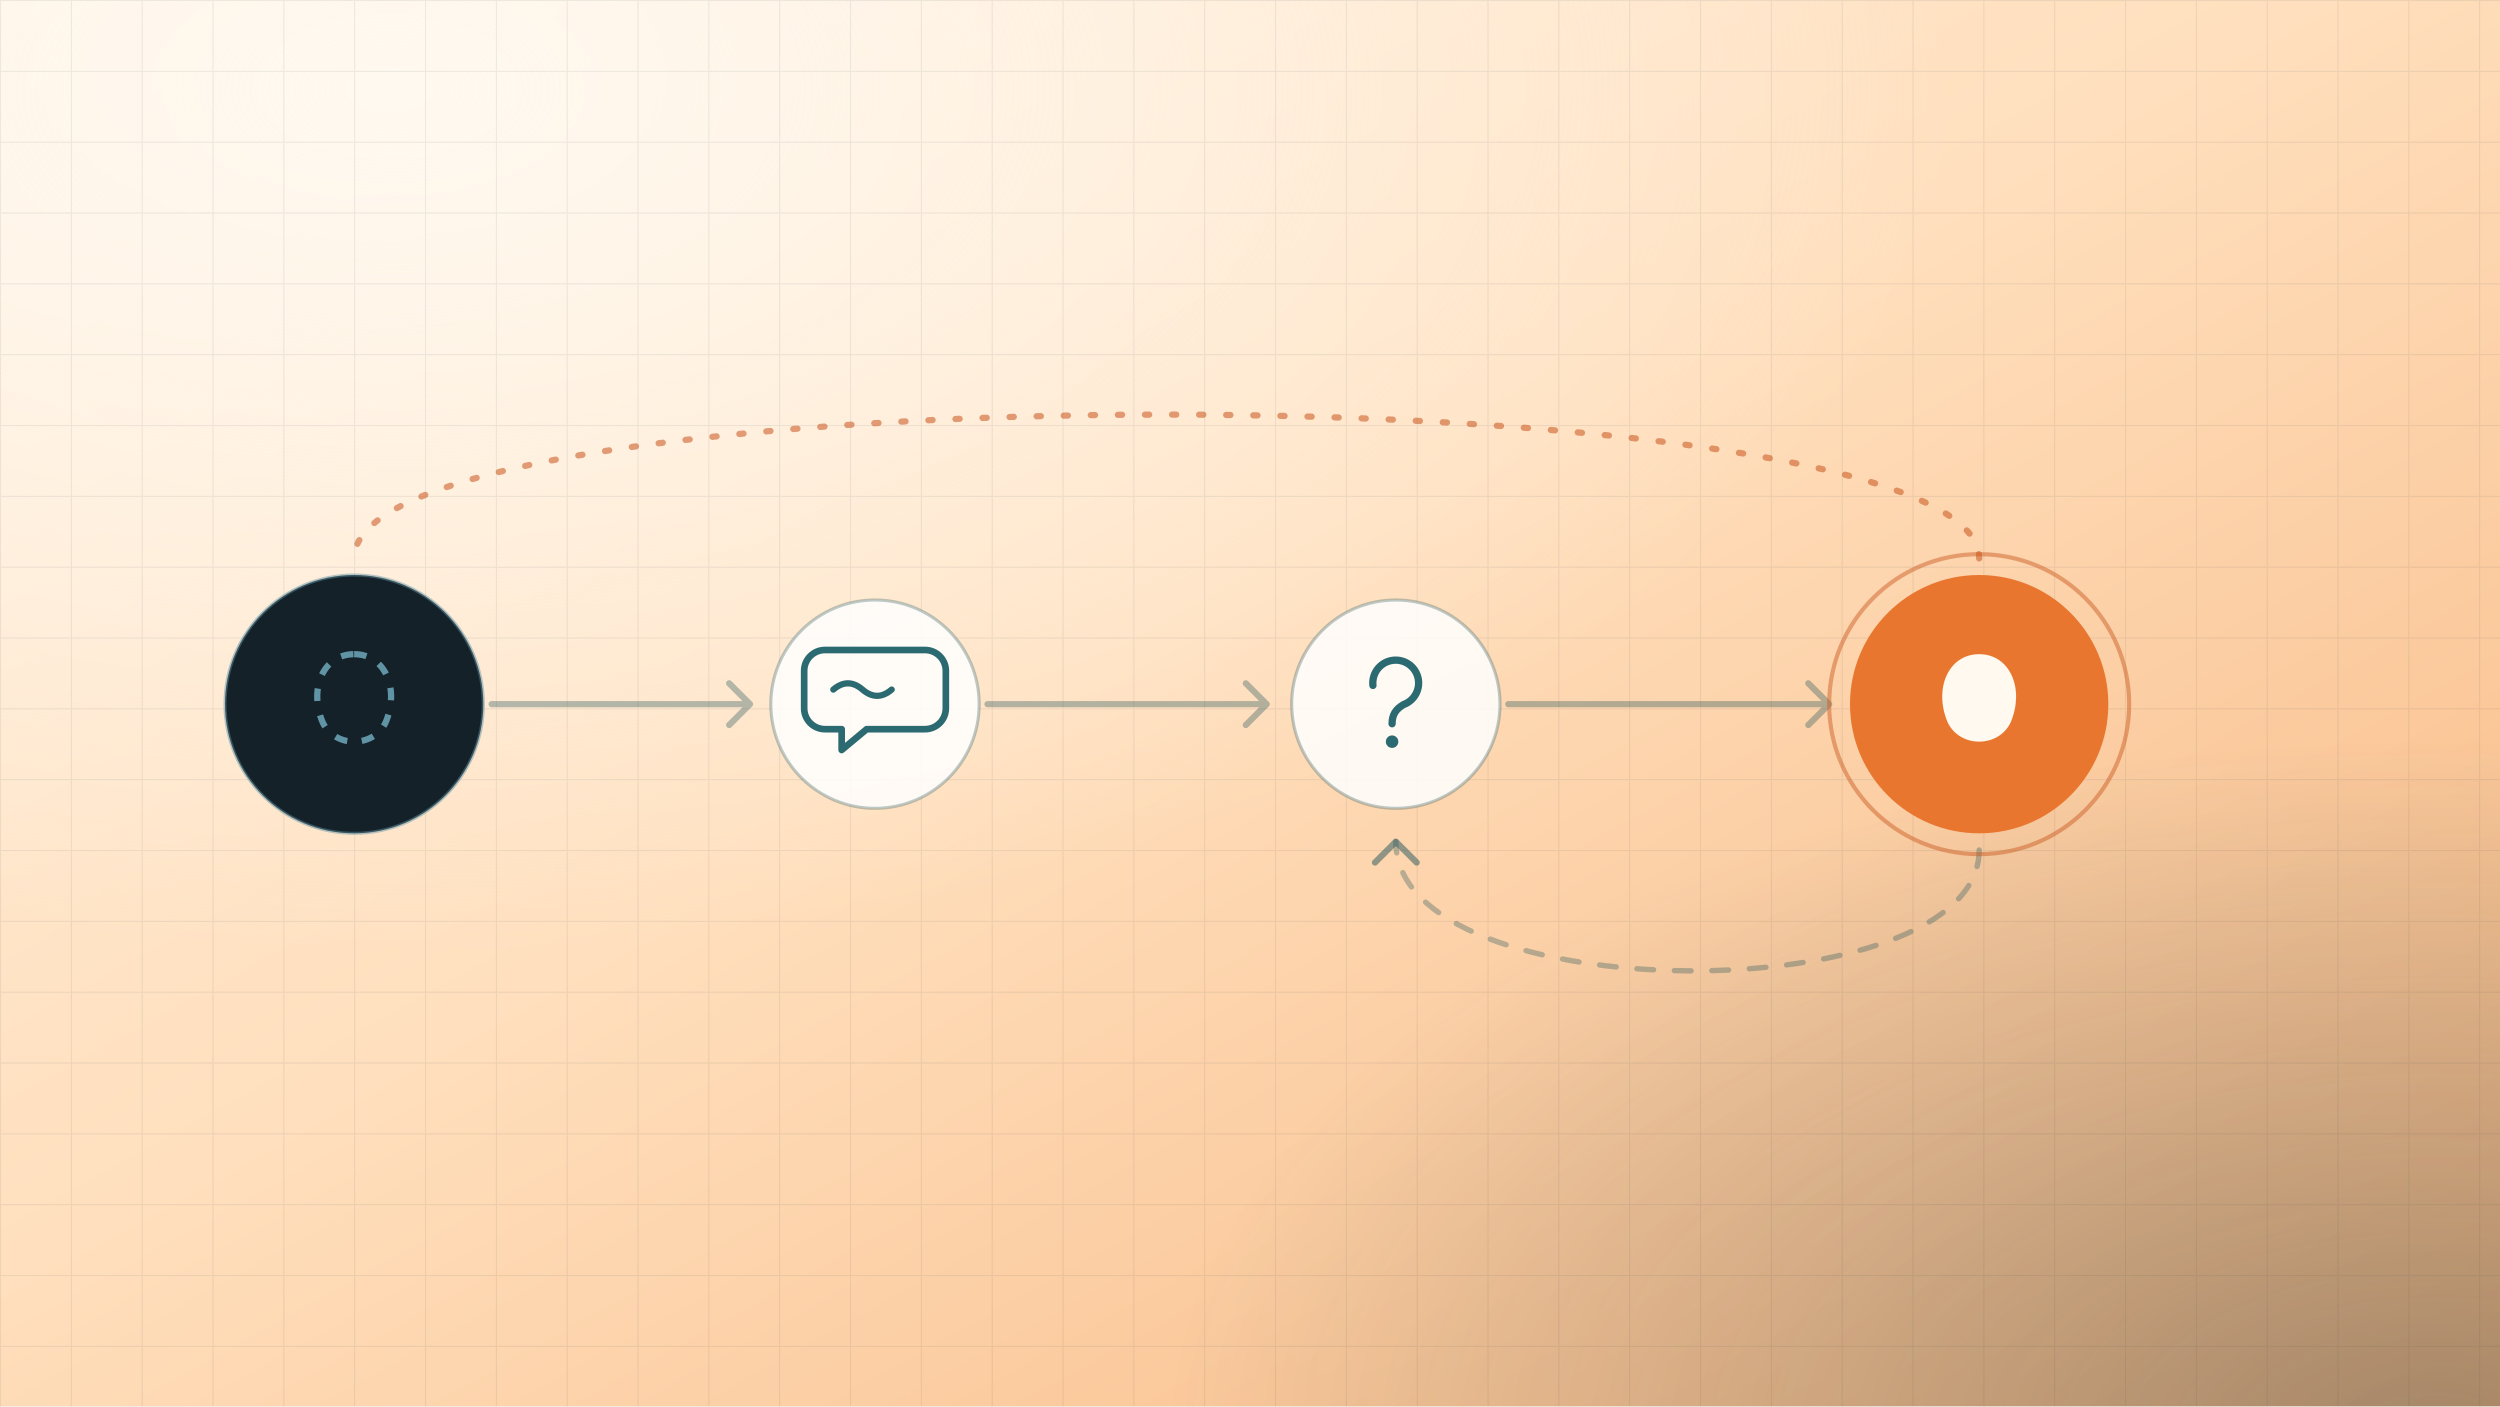
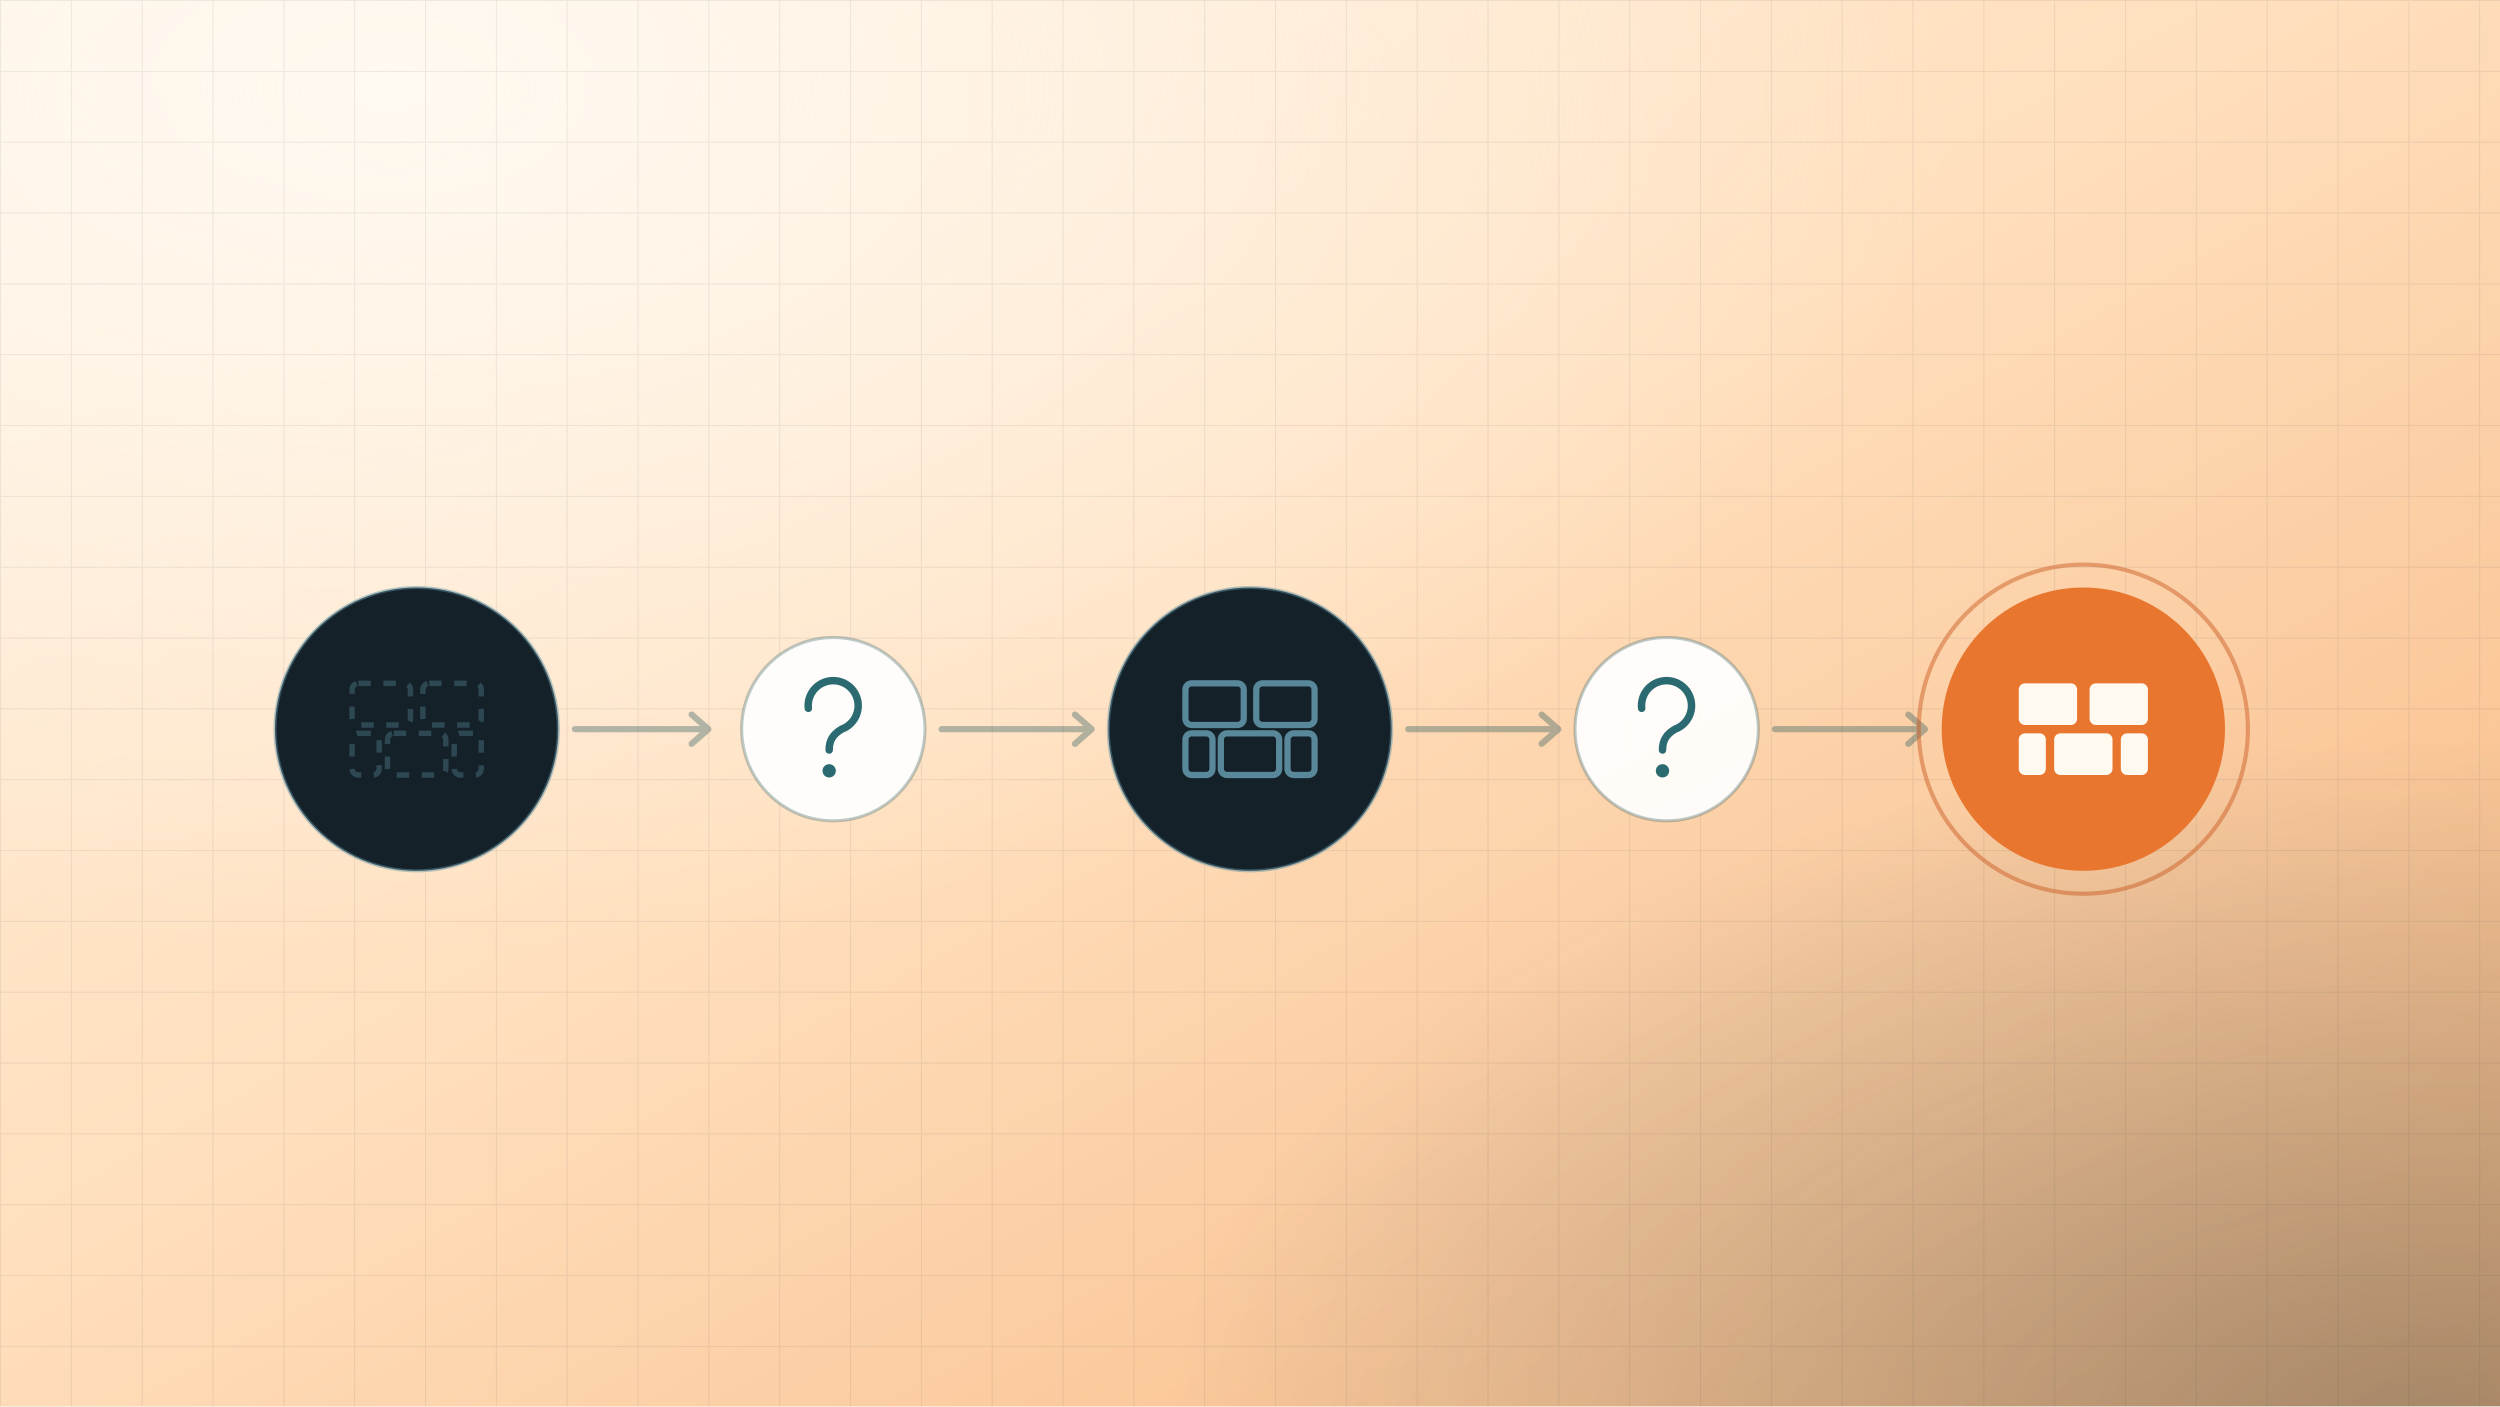
- <svg xmlns="http://www.w3.org/2000/svg" viewBox="0 0 1200 675" width="1200" height="675" role="img" aria-label="A persona carrying a hidden seed speaks vaguely; the coach asks, and asks again, until the same seed is out in the open">
+ <svg xmlns="http://www.w3.org/2000/svg" viewBox="0 0 1200 675" width="1200" height="675" role="img" aria-label="The same hidden wall shown three times: barely sketched, then clearly outlined, then solid — with a question asked between each stage.">
  <defs>
    <linearGradient id="pl-ground" x1="0" y1="0" x2="1" y2="1">
      <stop offset="0" stop-color="#fff1e1" />
      <stop offset="46%" stop-color="#ffdfbd" />
      <stop offset="100%" stop-color="#f7b47c" />
    </linearGradient>
    <radialGradient id="pl-petrol" cx="97%" cy="103%" r="72%">
      <stop offset="0" stop-color="#1d3a44" stop-opacity=".38" />
      <stop offset="70%" stop-color="#1d3a44" stop-opacity="0" />
    </radialGradient>
    <radialGradient id="pl-bloom" cx="16%" cy="6%" r="62%">
      <stop offset="0" stop-color="#fff9f0" />
      <stop offset="100%" stop-color="#fff9f0" stop-opacity="0" />
    </radialGradient>
    <pattern id="pl-mesh" width="34" height="34" patternUnits="userSpaceOnUse">
      <path d="M34 0H0v34" fill="none" stroke="#1d3a44" stroke-opacity=".08" stroke-width="1" />
    </pattern>
  </defs>
  <rect width="1200" height="675" fill="url(#pl-ground)" />
  <rect width="1200" height="675" fill="url(#pl-bloom)" />
  <rect width="1200" height="675" fill="url(#pl-mesh)" />
  <rect width="1200" height="675" fill="url(#pl-petrol)" />
-   <path d="M950 268C950 176 170 176 170 268" fill="none" stroke="#c8551c" stroke-opacity=".55" stroke-width="3" stroke-linecap="round" stroke-dasharray="2 11" />
-   <path d="M950 408C950 486 670 486 670 404" fill="none" stroke="#22545a" stroke-opacity=".32" stroke-width="2.6" stroke-linecap="round" stroke-dasharray="8 10" />
-   <path d="M660 414l10-10 10 10" fill="none" stroke="#22545a" stroke-opacity=".5" stroke-width="3" stroke-linecap="round" stroke-linejoin="round" />
-   <g fill="none" stroke="#22545a" stroke-opacity=".34" stroke-width="3" stroke-linecap="round" stroke-linejoin="round">
-     <path d="M236 338H360M350 328l10 10-10 10" />
-     <path d="M474 338H608M598 328l10 10-10 10" />
-     <path d="M724 338H878M868 328l10 10-10 10" />
+   <g fill="none" stroke="#22545a" stroke-opacity=".35" stroke-width="3" stroke-linecap="round" stroke-linejoin="round">
+     <path d="M276 350H340M332 343l8 7-8 7" />
+     <path d="M452 350H524M516 343l8 7-8 7" />
+     <path d="M676 350H748M740 343l8 7-8 7" />
+     <path d="M852 350H924M916 343l8 7-8 7" />
  </g>
-   <circle cx="170" cy="338" r="62" fill="#142129" />
-   <circle cx="170" cy="338" r="62" fill="none" stroke="#6094a5" stroke-opacity=".45" stroke-width="1.5" />
-   <path d="M170 314c15 0 22 17 15 33-6 12-24 12-30 0-7-16 0-33 15-33z" fill="none" stroke="#6094a5" stroke-width="3" stroke-dasharray="6 7" stroke-linejoin="round" />
-   <g>
-     <circle cx="420" cy="338" r="50" fill="#ffffff" fill-opacity=".84" />
-     <circle cx="420" cy="338" r="50" fill="none" stroke="#22545a" stroke-opacity=".3" stroke-width="1.5" />
-     <path d="M396 312h48a10 10 0 0 1 10 10v18a10 10 0 0 1-10 10h-28l-12 10v-10h-8a10 10 0 0 1-10-10v-18a10 10 0 0 1 10-10z" fill="none" stroke="#2b6a70" stroke-width="3.2" stroke-linejoin="round" />
-     <path d="M400 331q7-6 14 0t14 0" fill="none" stroke="#2b6a70" stroke-width="3" stroke-linecap="round" />
+   <circle cx="200" cy="350" r="68" fill="#142129" />
+   <circle cx="200" cy="350" r="68" fill="none" stroke="#6094a5" stroke-opacity=".45" stroke-width="1.5" />
+   <g fill="none" stroke="#6094a5" stroke-opacity=".34" stroke-width="2.6" stroke-dasharray="6 6">
+     <rect x="169" y="328" width="28" height="20" rx="3" />
+     <rect x="203" y="328" width="28" height="20" rx="3" />
+     <rect x="169" y="352" width="13" height="20" rx="3" />
+     <rect x="186" y="352" width="28" height="20" rx="3" />
+     <rect x="218" y="352" width="13" height="20" rx="3" />
  </g>
  <g>
-     <circle cx="670" cy="338" r="50" fill="#ffffff" fill-opacity=".84" />
-     <circle cx="670" cy="338" r="50" fill="none" stroke="#22545a" stroke-opacity=".3" stroke-width="1.5" />
-     <path d="M659 329a11 11 0 1 1 14.7 9.2c-3.7 2.2-5.5 4.8-5.5 9.2" fill="none" stroke="#2b6a70" stroke-width="3.5" stroke-linecap="round" />
-     <circle cx="668.2" cy="356" r="3" fill="#2b6a70" />
+     <circle cx="400" cy="350" r="44" fill="#ffffff" fill-opacity=".92" />
+     <circle cx="400" cy="350" r="44" fill="none" stroke="#22545a" stroke-opacity=".3" stroke-width="1.5" />
+     <path d="M388 340a12 12 0 1 1 16 10c-4 2.4-6 5.2-6 10" fill="none" stroke="#2b6a70" stroke-width="3.6" stroke-linecap="round" />
+     <circle cx="398" cy="370" r="3.2" fill="#2b6a70" />
+   </g>
+   <circle cx="600" cy="350" r="68" fill="#142129" />
+   <circle cx="600" cy="350" r="68" fill="none" stroke="#6094a5" stroke-opacity=".45" stroke-width="1.5" />
+   <g fill="none" stroke="#6094a5" stroke-opacity=".9" stroke-width="3">
+     <rect x="569" y="328" width="28" height="20" rx="3" />
+     <rect x="603" y="328" width="28" height="20" rx="3" />
+     <rect x="569" y="352" width="13" height="20" rx="3" />
+     <rect x="586" y="352" width="28" height="20" rx="3" />
+     <rect x="618" y="352" width="13" height="20" rx="3" />
  </g>
  <g>
-     <circle cx="950" cy="338" r="62" fill="#e8762f" />
-     <circle cx="950" cy="338" r="72" fill="none" stroke="#c8551c" stroke-opacity=".45" stroke-width="2" />
-     <path d="M950 314c15 0 22 17 15 33-6 12-24 12-30 0-7-16 0-33 15-33z" fill="#fff9f0" />
+     <circle cx="800" cy="350" r="44" fill="#ffffff" fill-opacity=".92" />
+     <circle cx="800" cy="350" r="44" fill="none" stroke="#22545a" stroke-opacity=".3" stroke-width="1.5" />
+     <path d="M788 340a12 12 0 1 1 16 10c-4 2.4-6 5.2-6 10" fill="none" stroke="#2b6a70" stroke-width="3.6" stroke-linecap="round" />
+     <circle cx="798" cy="370" r="3.2" fill="#2b6a70" />
+   </g>
+   <circle cx="1000" cy="350" r="68" fill="#e8762f" />
+   <circle cx="1000" cy="350" r="79" fill="none" stroke="#c8551c" stroke-opacity=".45" stroke-width="2" />
+   <g fill="#fff9f0">
+     <rect x="969" y="328" width="28" height="20" rx="3" />
+     <rect x="1003" y="328" width="28" height="20" rx="3" />
+     <rect x="969" y="352" width="13" height="20" rx="3" />
+     <rect x="986" y="352" width="28" height="20" rx="3" />
+     <rect x="1018" y="352" width="13" height="20" rx="3" />
  </g>
</svg>
